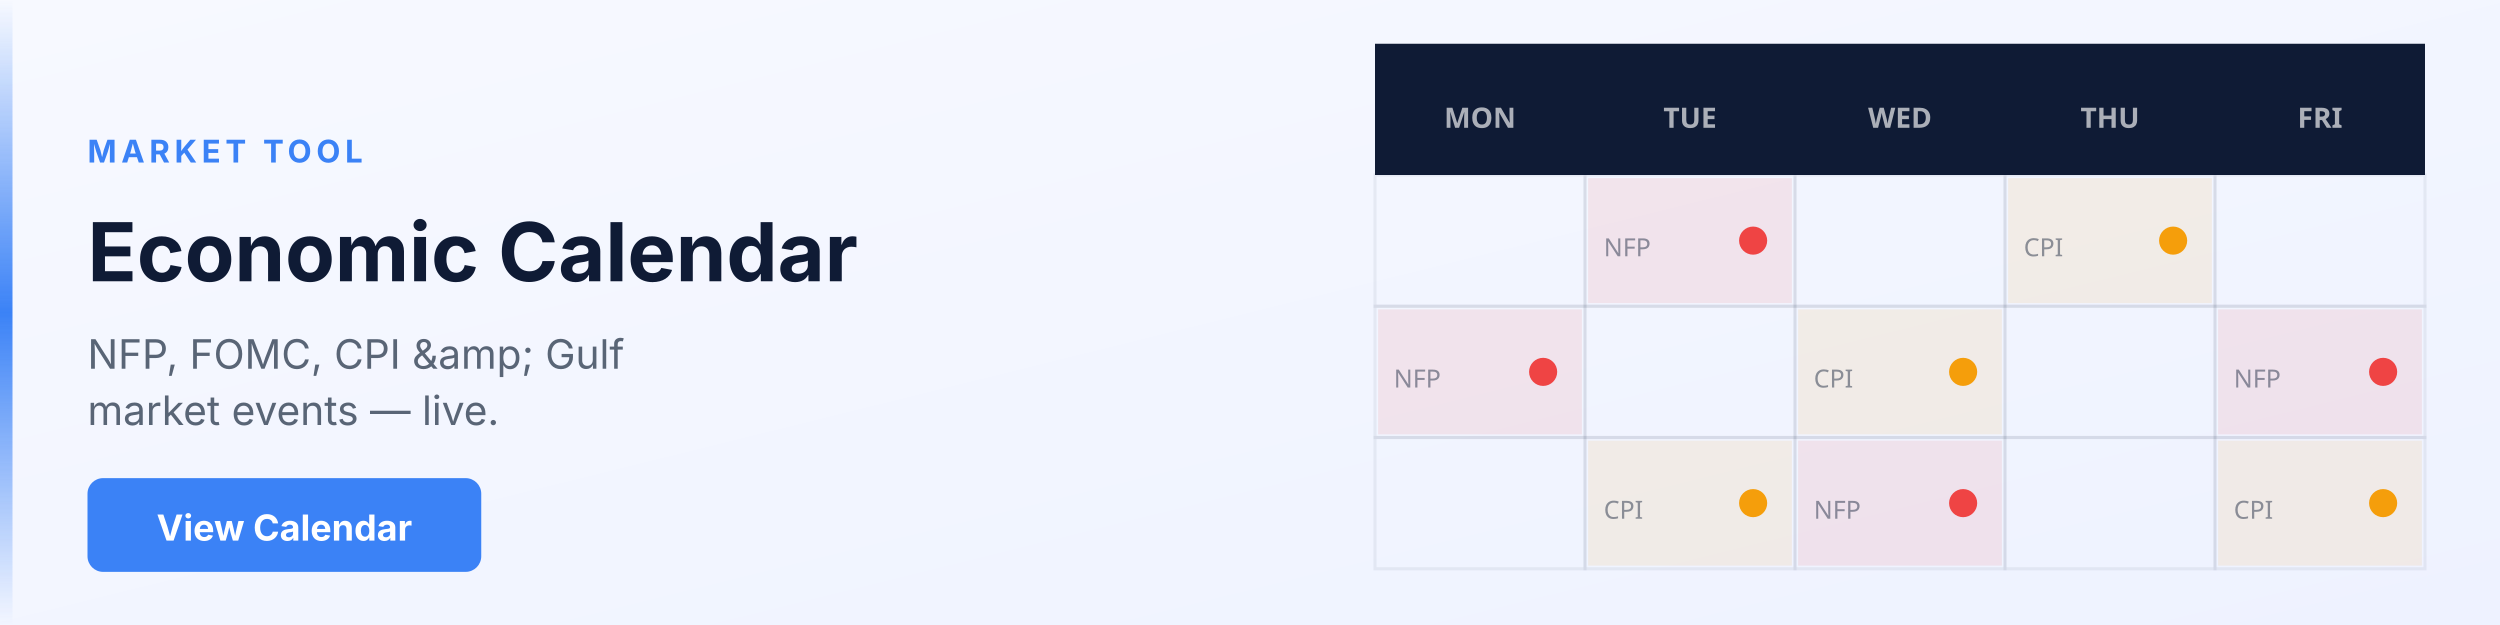
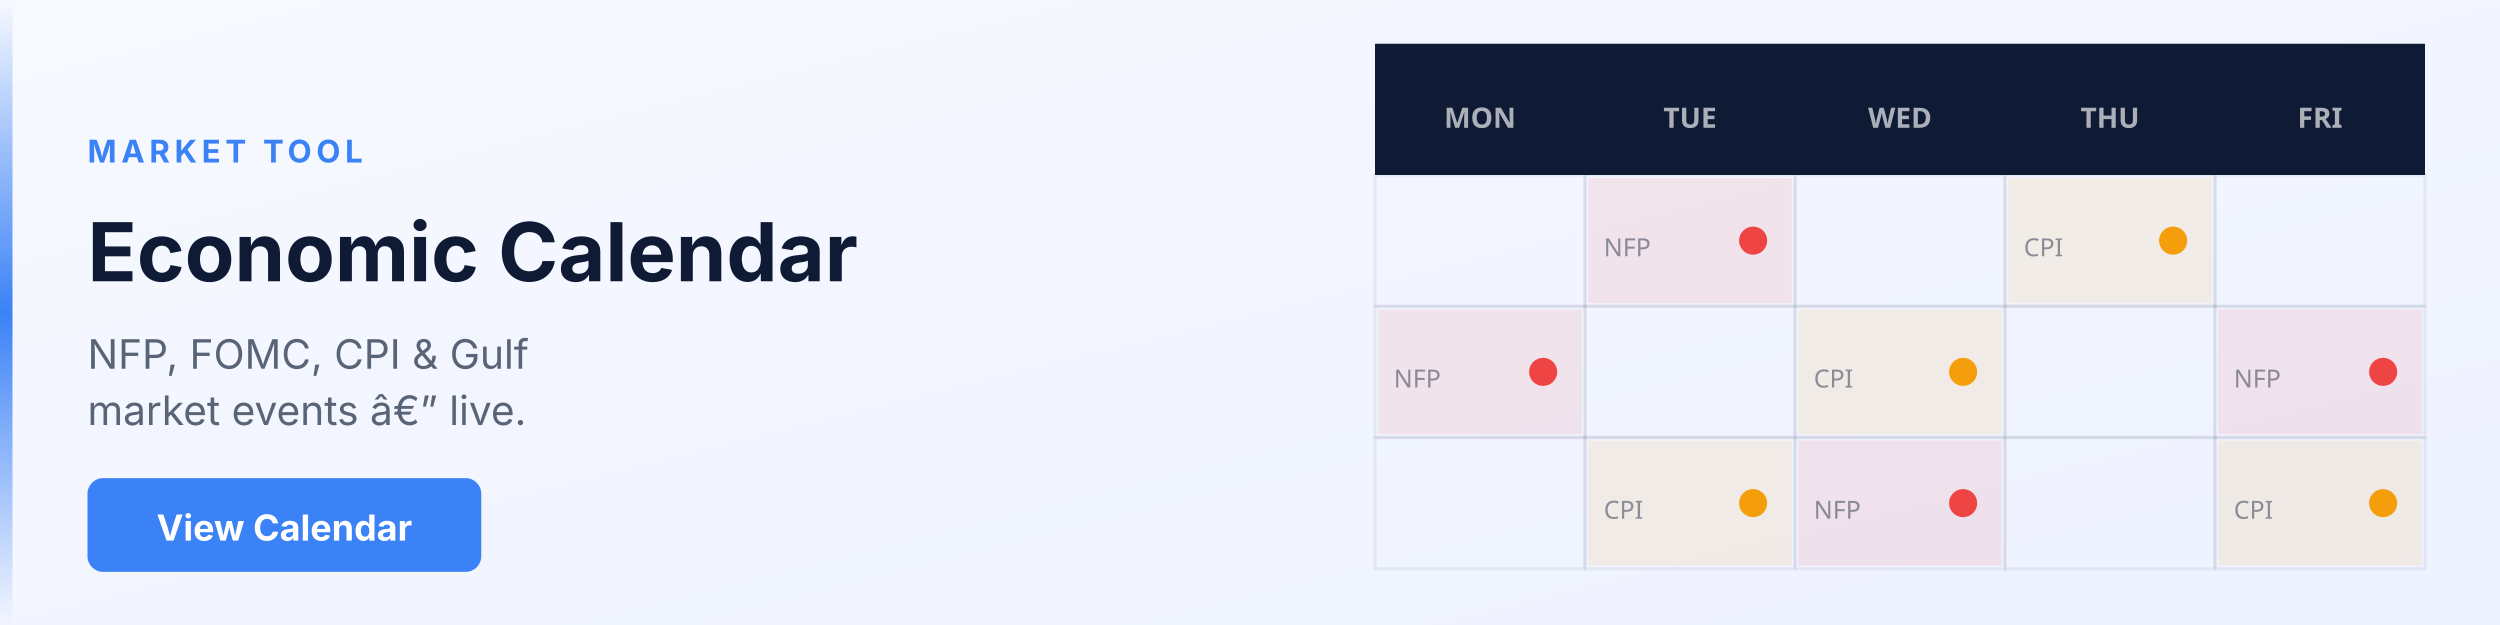
<svg xmlns="http://www.w3.org/2000/svg" viewBox="0 0 800 200" width="800" height="200">
  <defs>
    <linearGradient id="bg" x1="0" y1="0" x2="1" y2="1" gradientUnits="objectBoundingBox">
      <stop offset="0" stop-color="#f7f9ff" />
      <stop offset="1" stop-color="#eef2ff" />
    </linearGradient>
    <linearGradient id="ab" x1="0" y1="0" x2="0" y2="1" gradientUnits="objectBoundingBox">
      <stop offset="0" stop-color="#3b82f6" stop-opacity="0" />
      <stop offset=".5" stop-color="#3b82f6" />
      <stop offset="1" stop-color="#3b82f6" stop-opacity="0" />
    </linearGradient>
  </defs>
  <rect width="800" height="200" fill="url(#bg)" />
  <rect x="0" y="0" width="4" height="200" fill="url(#ab)" />
  <text x="28" y="52" font-family="system-ui,-apple-system,sans-serif" font-size="10" font-weight="bold" fill="#3b82f6" letter-spacing="1.5">MARKET TOOL</text>
  <text x="28" y="90" font-family="system-ui,-apple-system,sans-serif" font-size="26" font-weight="bold" fill="#0f1b35">Economic Calendar</text>
-   <text x="28" y="118" font-family="system-ui,-apple-system,sans-serif" font-size="13" fill="#596576">NFP, FOMC, CPI &amp;amp; Gulf</text>
-   <text x="28" y="136" font-family="system-ui,-apple-system,sans-serif" font-size="13" fill="#596576">market events — live.</text>
+   <text x="28" y="118" font-family="system-ui,-apple-system,sans-serif" font-size="13" fill="#596576">NFP, FOMC, CPI &amp; Gulf</text>
+   <text x="28" y="136" font-family="system-ui,-apple-system,sans-serif" font-size="13" fill="#596576">market events â€” live.</text>
  <rect x="28" y="153" width="126" height="30" rx="5" fill="#3b82f6" />
  <text x="91" y="173" font-family="system-ui,-apple-system,sans-serif" font-size="11.5" font-weight="bold" fill="#fff" text-anchor="middle">View Calendar</text>
  <rect x="440.0" y="14.0" width="336.0" height="42.0" fill="#0f1b35" />
  <text x="473.6" y="40.9" font-family="system-ui,sans-serif" font-size="9" font-weight="bold" fill="white" fill-opacity=".65" text-anchor="middle">MON</text>
  <text x="540.8" y="40.9" font-family="system-ui,sans-serif" font-size="9" font-weight="bold" fill="white" fill-opacity=".65" text-anchor="middle">TUE</text>
  <text x="608.0" y="40.9" font-family="system-ui,sans-serif" font-size="9" font-weight="bold" fill="white" fill-opacity=".65" text-anchor="middle">WED</text>
  <text x="675.2" y="40.9" font-family="system-ui,sans-serif" font-size="9" font-weight="bold" fill="white" fill-opacity=".65" text-anchor="middle">THU</text>
  <text x="742.4" y="40.9" font-family="system-ui,sans-serif" font-size="9" font-weight="bold" fill="white" fill-opacity=".65" text-anchor="middle">FRI</text>
  <rect x="440.0" y="56.0" width="67.2" height="42.0" fill="none" stroke="#0f1b35" stroke-opacity=".06" stroke-width="1" />
  <rect x="507.2" y="56.0" width="67.2" height="42.0" fill="none" stroke="#0f1b35" stroke-opacity=".06" stroke-width="1" />
  <rect x="508.2" y="57.0" width="65.2" height="40.0" fill="#ef4444" fill-opacity=".1" />
  <circle cx="561.0" cy="77.0" r="4.5" fill="#ef4444" />
  <text x="513.2" y="82.0" font-family="system-ui,sans-serif" font-size="8" fill="#0f1b35" fill-opacity=".45">NFP</text>
  <rect x="574.4" y="56.0" width="67.2" height="42.0" fill="none" stroke="#0f1b35" stroke-opacity=".06" stroke-width="1" />
  <rect x="641.6" y="56.0" width="67.2" height="42.0" fill="none" stroke="#0f1b35" stroke-opacity=".06" stroke-width="1" />
  <rect x="642.6" y="57.0" width="65.2" height="40.0" fill="#f59e0b" fill-opacity=".1" />
  <circle cx="695.4" cy="77.0" r="4.5" fill="#f59e0b" />
  <text x="647.6" y="82.0" font-family="system-ui,sans-serif" font-size="8" fill="#0f1b35" fill-opacity=".45">CPI</text>
  <rect x="708.8" y="56.0" width="67.2" height="42.0" fill="none" stroke="#0f1b35" stroke-opacity=".06" stroke-width="1" />
  <rect x="440.0" y="98.0" width="67.2" height="42.0" fill="none" stroke="#0f1b35" stroke-opacity=".06" stroke-width="1" />
  <rect x="441.0" y="99.0" width="65.2" height="40.0" fill="#ef4444" fill-opacity=".1" />
  <circle cx="493.8" cy="119.0" r="4.5" fill="#ef4444" />
  <text x="446.0" y="124.0" font-family="system-ui,sans-serif" font-size="8" fill="#0f1b35" fill-opacity=".45">NFP</text>
  <rect x="507.2" y="98.0" width="67.2" height="42.0" fill="none" stroke="#0f1b35" stroke-opacity=".06" stroke-width="1" />
  <rect x="574.4" y="98.0" width="67.2" height="42.0" fill="none" stroke="#0f1b35" stroke-opacity=".06" stroke-width="1" />
  <rect x="575.4" y="99.0" width="65.2" height="40.0" fill="#f59e0b" fill-opacity=".1" />
  <circle cx="628.2" cy="119.0" r="4.5" fill="#f59e0b" />
  <text x="580.4" y="124.0" font-family="system-ui,sans-serif" font-size="8" fill="#0f1b35" fill-opacity=".45">CPI</text>
  <rect x="641.6" y="98.0" width="67.2" height="42.0" fill="none" stroke="#0f1b35" stroke-opacity=".06" stroke-width="1" />
  <rect x="708.8" y="98.0" width="67.2" height="42.0" fill="none" stroke="#0f1b35" stroke-opacity=".06" stroke-width="1" />
  <rect x="709.8" y="99.0" width="65.2" height="40.0" fill="#ef4444" fill-opacity=".1" />
  <circle cx="762.6" cy="119.0" r="4.5" fill="#ef4444" />
  <text x="714.8" y="124.0" font-family="system-ui,sans-serif" font-size="8" fill="#0f1b35" fill-opacity=".45">NFP</text>
  <rect x="440.0" y="140.0" width="67.2" height="42.0" fill="none" stroke="#0f1b35" stroke-opacity=".06" stroke-width="1" />
  <rect x="507.2" y="140.0" width="67.2" height="42.0" fill="none" stroke="#0f1b35" stroke-opacity=".06" stroke-width="1" />
  <rect x="508.2" y="141.0" width="65.2" height="40.0" fill="#f59e0b" fill-opacity=".1" />
  <circle cx="561.0" cy="161.0" r="4.5" fill="#f59e0b" />
  <text x="513.2" y="166.0" font-family="system-ui,sans-serif" font-size="8" fill="#0f1b35" fill-opacity=".45">CPI</text>
  <rect x="574.4" y="140.0" width="67.2" height="42.0" fill="none" stroke="#0f1b35" stroke-opacity=".06" stroke-width="1" />
  <rect x="575.4" y="141.0" width="65.2" height="40.0" fill="#ef4444" fill-opacity=".1" />
  <circle cx="628.2" cy="161.0" r="4.5" fill="#ef4444" />
  <text x="580.4" y="166.0" font-family="system-ui,sans-serif" font-size="8" fill="#0f1b35" fill-opacity=".45">NFP</text>
  <rect x="641.6" y="140.0" width="67.2" height="42.0" fill="none" stroke="#0f1b35" stroke-opacity=".06" stroke-width="1" />
  <rect x="708.8" y="140.0" width="67.2" height="42.0" fill="none" stroke="#0f1b35" stroke-opacity=".06" stroke-width="1" />
  <rect x="709.8" y="141.0" width="65.2" height="40.0" fill="#f59e0b" fill-opacity=".1" />
  <circle cx="762.6" cy="161.0" r="4.5" fill="#f59e0b" />
  <text x="714.8" y="166.0" font-family="system-ui,sans-serif" font-size="8" fill="#0f1b35" fill-opacity=".45">CPI</text>
</svg>
